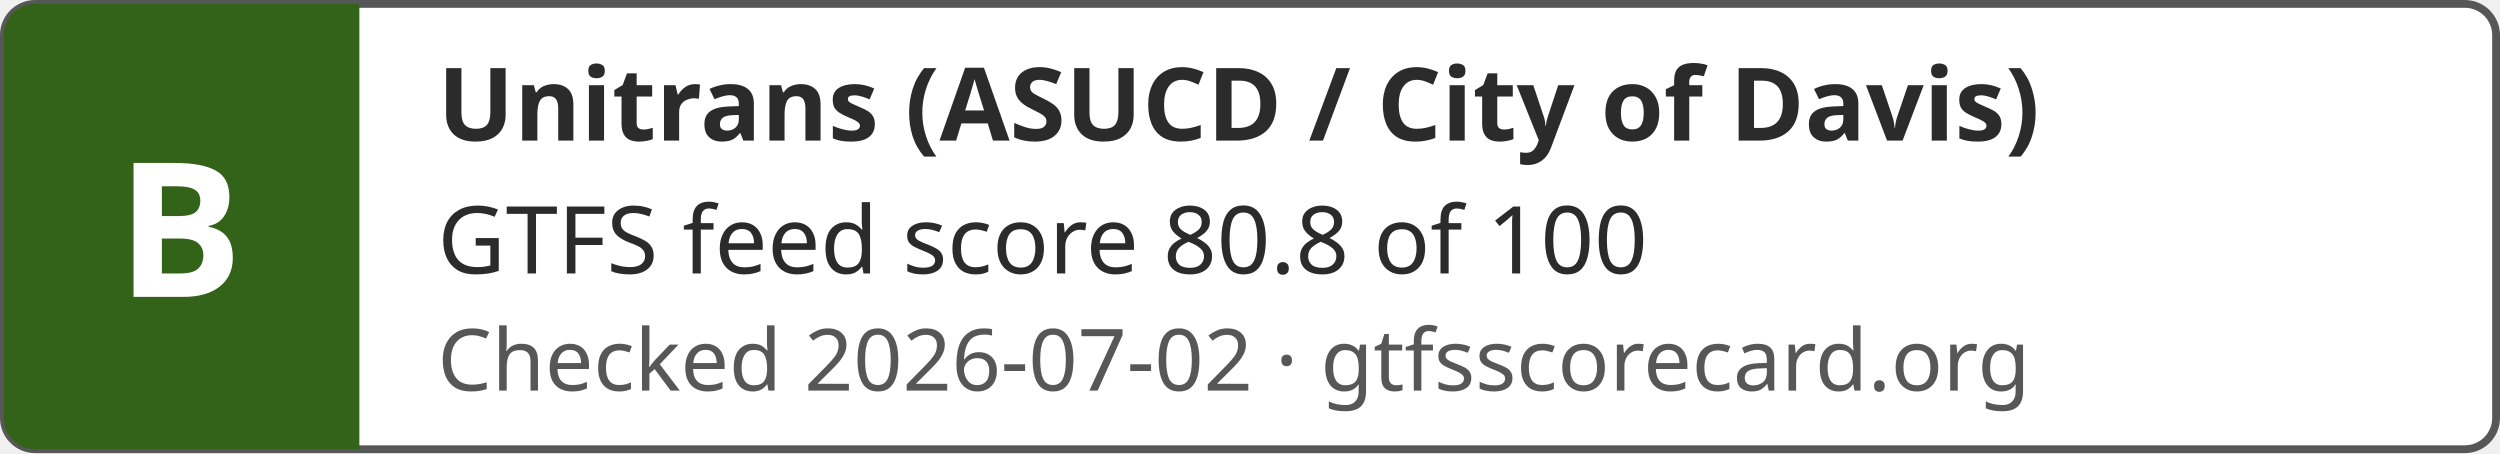
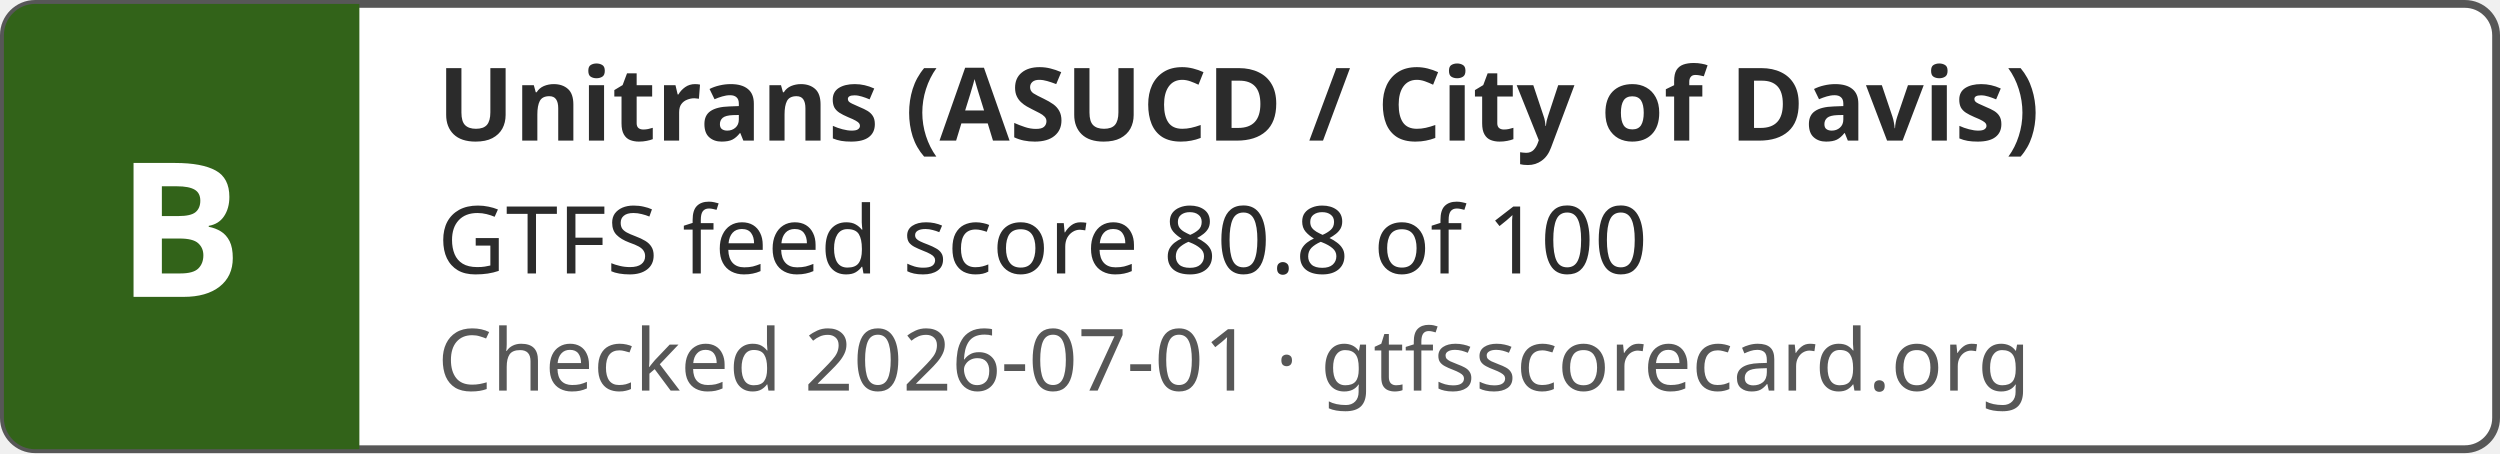
- <svg xmlns="http://www.w3.org/2000/svg" width="320" height="58" viewBox="0 0 320 58" role="img" aria-label="Unitrans (ASUCD / City of Davis): GTFS feed quality grade B, 80.8 of 100, checked 2026-07-02. GTFS Scorecard.">
+ <svg xmlns="http://www.w3.org/2000/svg" width="320" height="58" viewBox="0 0 320 58" role="img" aria-label="Unitrans (ASUCD / City of Davis): GTFS feed quality grade B, 80.8 of 100, checked 2026-07-01. GTFS Scorecard.">
  <rect x="0.5" y="0.5" width="319" height="57" rx="4" fill="#ffffff" stroke="#575757" />
  <path d="M4.5 0.5H46V57.5H4.5A4 4 0 0 1 0.5 53.5V4.5A4 4 0 0 1 4.5 0.5Z" fill="#326319" />
  <g font-family="Verdana,Geneva,sans-serif" fill="#2b2b2b">
    <text x="23" y="38" font-size="24" font-weight="bold" fill="#ffffff" text-anchor="middle" aria-hidden="true">B</text>
    <text x="56" y="18" font-size="13" font-weight="bold">Unitrans (ASUCD / City of Davis)</text>
    <text x="56" y="35" font-size="12">GTFS feed score 80.8 of 100</text>
-     <text x="56" y="50" font-size="11" fill="#575757">Checked 2026-07-02 · gtfsscorecard.org</text>
+     <text x="56" y="50" font-size="11" fill="#575757">Checked 2026-07-01 · gtfsscorecard.org</text>
  </g>
</svg>
